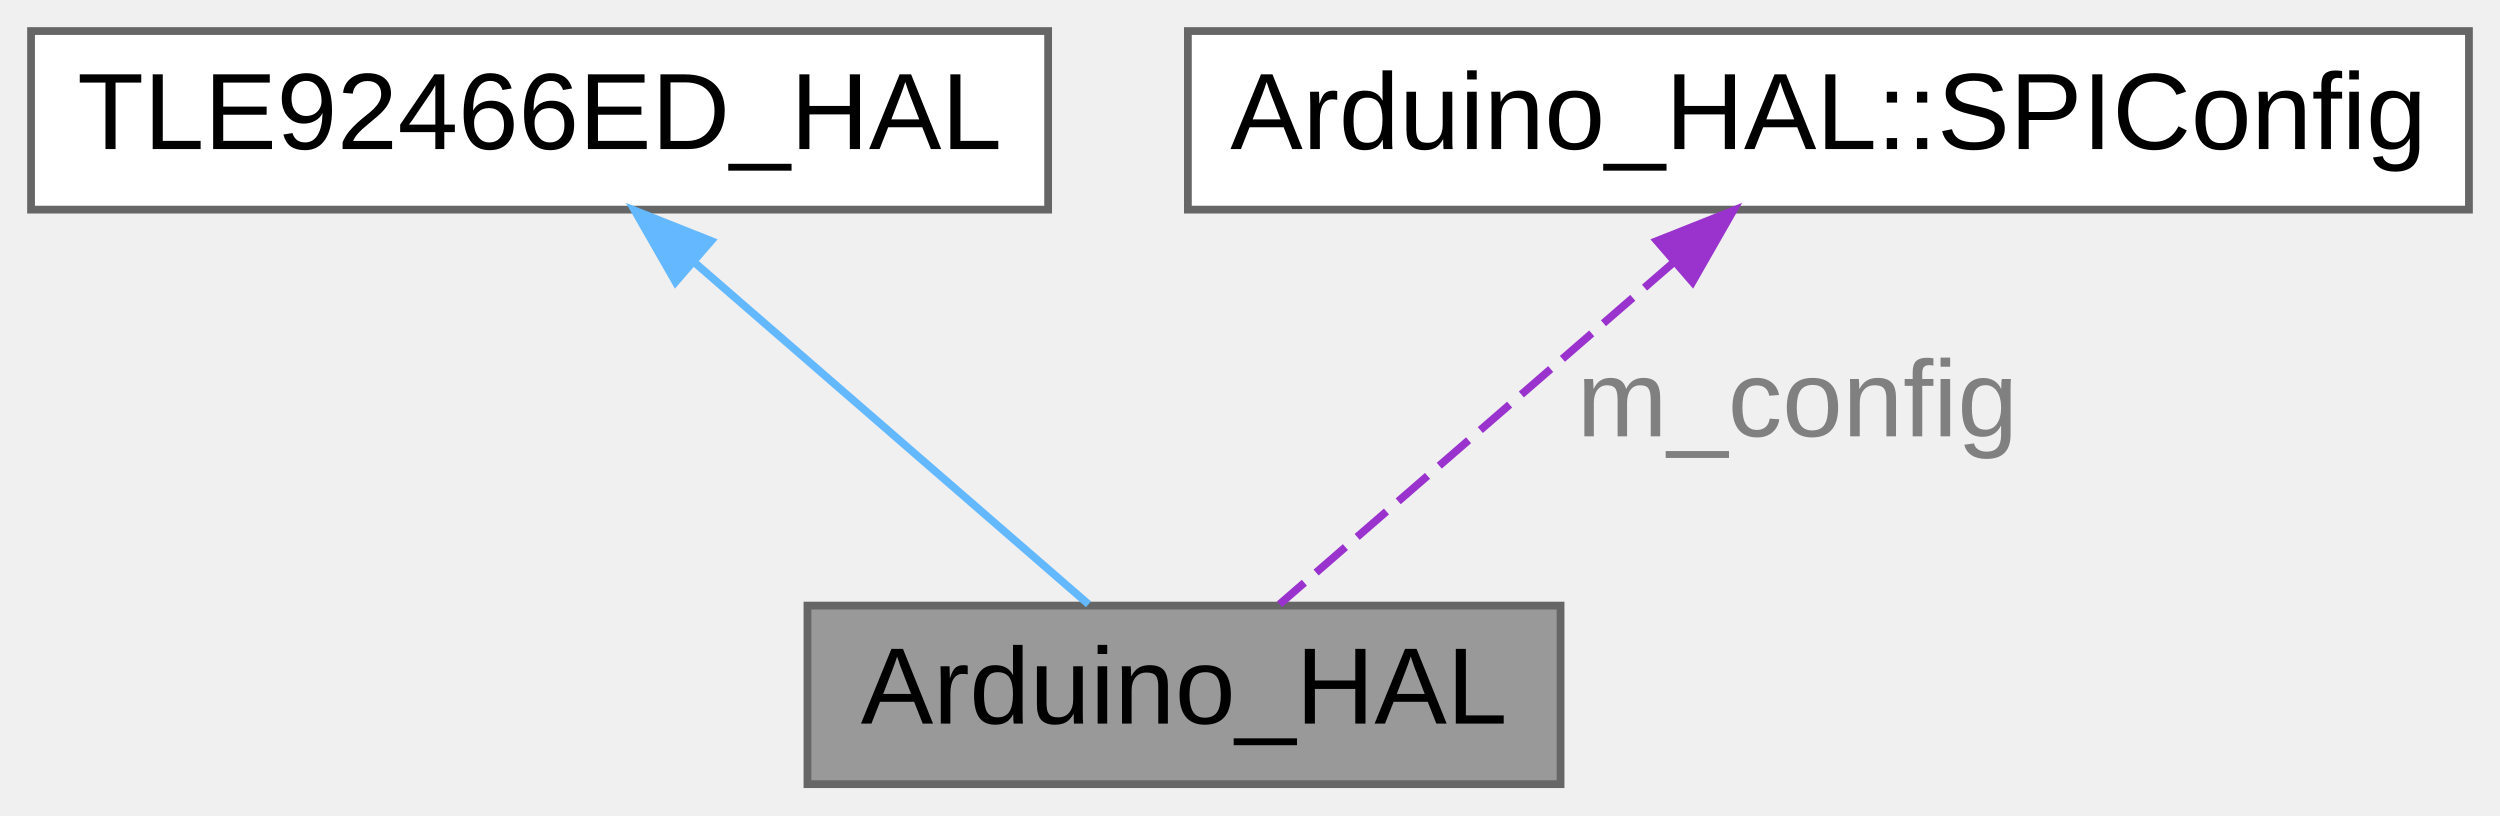
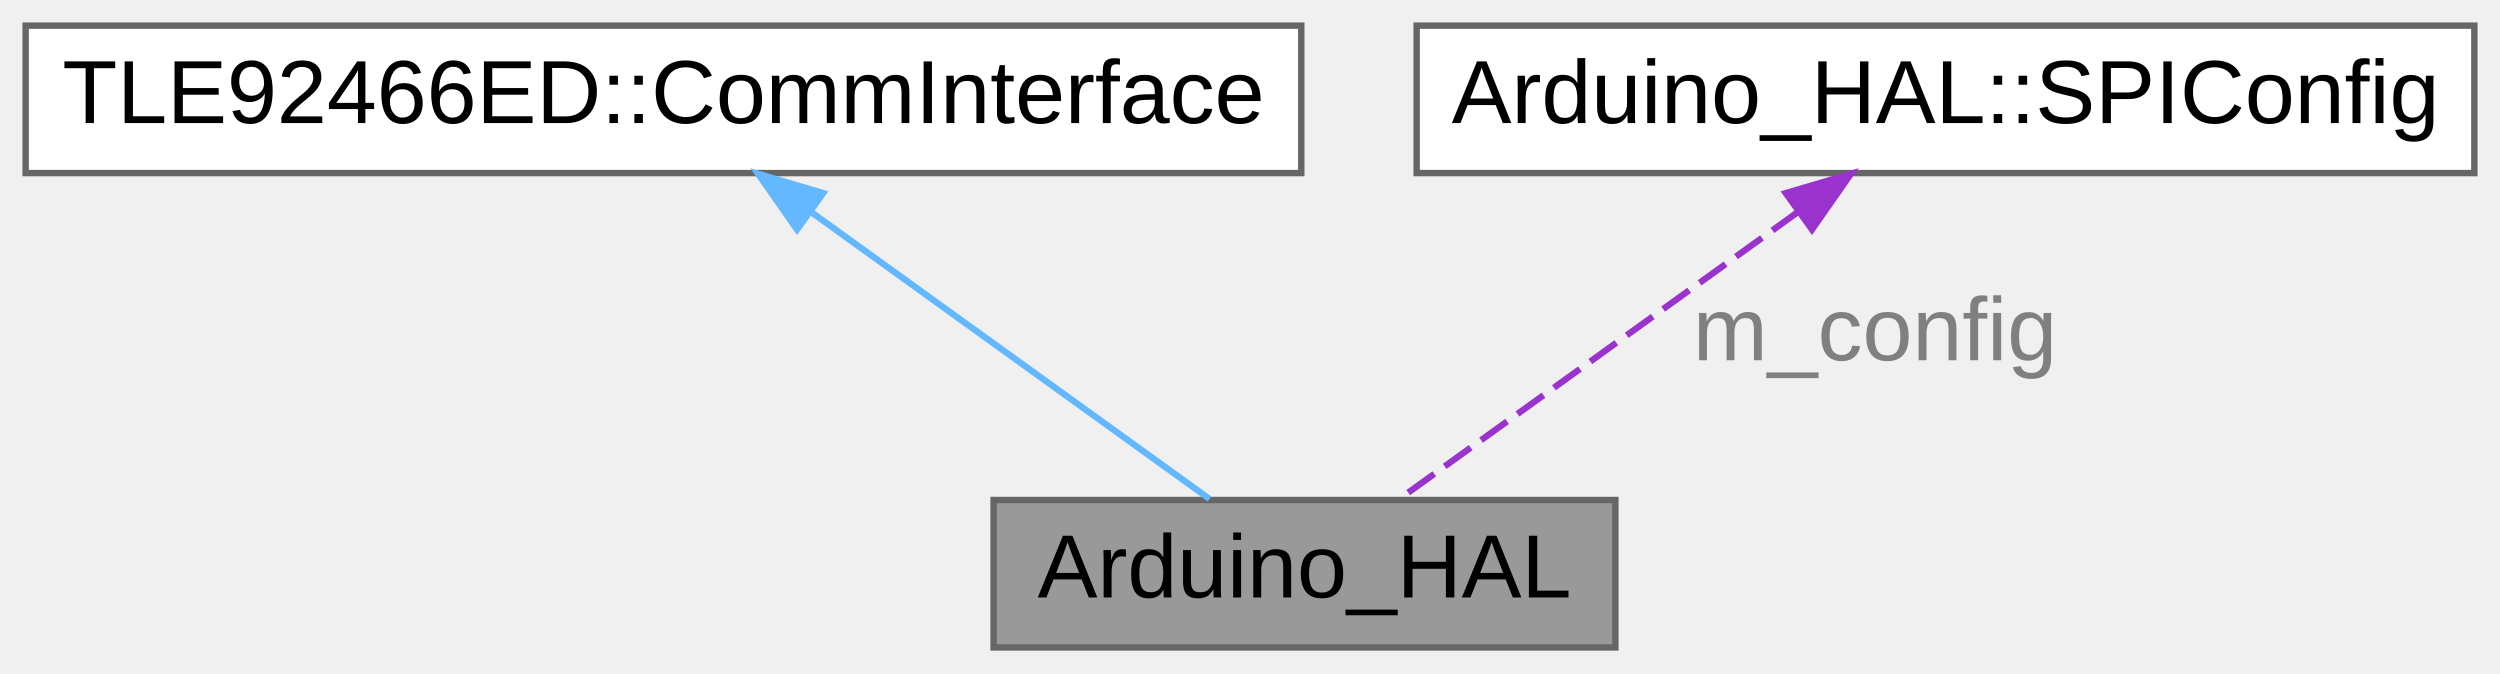
- <svg xmlns="http://www.w3.org/2000/svg" xmlns:xlink="http://www.w3.org/1999/xlink" width="322pt" height="105pt" viewBox="0.00 0.00 322.00 105.00">
+ <svg xmlns="http://www.w3.org/2000/svg" xmlns:xlink="http://www.w3.org/1999/xlink" width="390pt" height="105pt" viewBox="0.00 0.00 390.00 105.00">
  <g id="graph0" class="graph" transform="scale(1 1) rotate(0) translate(4 101)">
    <g id="Node000001" class="node">
      <g id="a_Node000001">
        <a xlink:title="Arduino implementation of TLE92466ED HAL interface.">
-           <polygon fill="#999999" stroke="#666666" points="197,-23 100,-23 100,0 197,0 197,-23" />
-           <text text-anchor="middle" x="148.5" y="-7.8" font-family="Arial" font-size="14.00">Arduino_HAL</text>
+           <polygon fill="#999999" stroke="#666666" points="248,-23 151,-23 151,0 248,0 248,-23" />
+           <text text-anchor="middle" x="199.5" y="-7.8" font-family="Arial" font-size="14.00">Arduino_HAL</text>
        </a>
      </g>
    </g>
    <g id="Node000002" class="node">
      <g id="a_Node000002">
        <a xlink:title=" ">
-           <polygon fill="white" stroke="#666666" points="131,-97 0,-97 0,-74 131,-74 131,-97" />
-           <text text-anchor="middle" x="65.5" y="-81.8" font-family="Arial" font-size="14.00">TLE92466ED_HAL</text>
+           <polygon fill="white" stroke="#666666" points="199,-97 0,-97 0,-74 199,-74 199,-97" />
+           <text text-anchor="middle" x="99.5" y="-81.8" font-family="Arial" font-size="14.00">TLE92466ED::CommInterface</text>
        </a>
      </g>
    </g>
    <g id="edge1_Node000001_Node000002" class="edge">
      <g id="a_edge1_Node000001_Node000002">
        <a xlink:title=" ">
-           <path fill="none" stroke="#63b8ff" d="M85.41,-67.23C101.22,-53.51 122.82,-34.78 136.2,-23.17" />
-           <polygon fill="#63b8ff" stroke="#63b8ff" points="83.01,-64.68 77.75,-73.88 87.59,-69.97 83.01,-64.68" />
+           <path fill="none" stroke="#63b8ff" d="M122.45,-67.98C141.58,-54.2 168.26,-34.99 184.68,-23.17" />
+           <polygon fill="#63b8ff" stroke="#63b8ff" points="120.33,-65.19 114.26,-73.88 124.42,-70.87 120.33,-65.19" />
        </a>
      </g>
    </g>
    <g id="Node000003" class="node">
      <g id="a_Node000003">
        <a xlink:href="structArduino__HAL_1_1SPIConfig.html" target="_top" xlink:title="SPI configuration for Arduino.">
-           <polygon fill="white" stroke="#666666" points="314,-97 149,-97 149,-74 314,-74 314,-97" />
-           <text text-anchor="middle" x="231.5" y="-81.8" font-family="Arial" font-size="14.00">Arduino_HAL::SPIConfig</text>
+           <polygon fill="white" stroke="#666666" points="382,-97 217,-97 217,-74 382,-74 382,-97" />
+           <text text-anchor="middle" x="299.5" y="-81.8" font-family="Arial" font-size="14.00">Arduino_HAL::SPIConfig</text>
        </a>
      </g>
    </g>
    <g id="edge2_Node000001_Node000003" class="edge">
      <g id="a_edge2_Node000001_Node000003">
        <a xlink:title=" ">
-           <path fill="none" stroke="#9a32cd" stroke-dasharray="5,2" d="M211.59,-67.23C195.78,-53.51 174.18,-34.78 160.8,-23.17" />
-           <polygon fill="#9a32cd" stroke="#9a32cd" points="209.41,-69.97 219.25,-73.88 213.99,-64.68 209.41,-69.97" />
+           <path fill="none" stroke="#9a32cd" stroke-dasharray="5,2" d="M276.55,-67.98C257.42,-54.2 230.74,-34.99 214.32,-23.17" />
+           <polygon fill="#9a32cd" stroke="#9a32cd" points="274.58,-70.87 284.74,-73.88 278.67,-65.19 274.58,-70.87" />
        </a>
      </g>
-       <text text-anchor="middle" x="227.5" y="-44.8" font-family="Arial" font-size="14.00" fill="grey"> m_config</text>
+       <text text-anchor="middle" x="288.5" y="-44.8" font-family="Arial" font-size="14.00" fill="grey"> m_config</text>
    </g>
  </g>
</svg>
